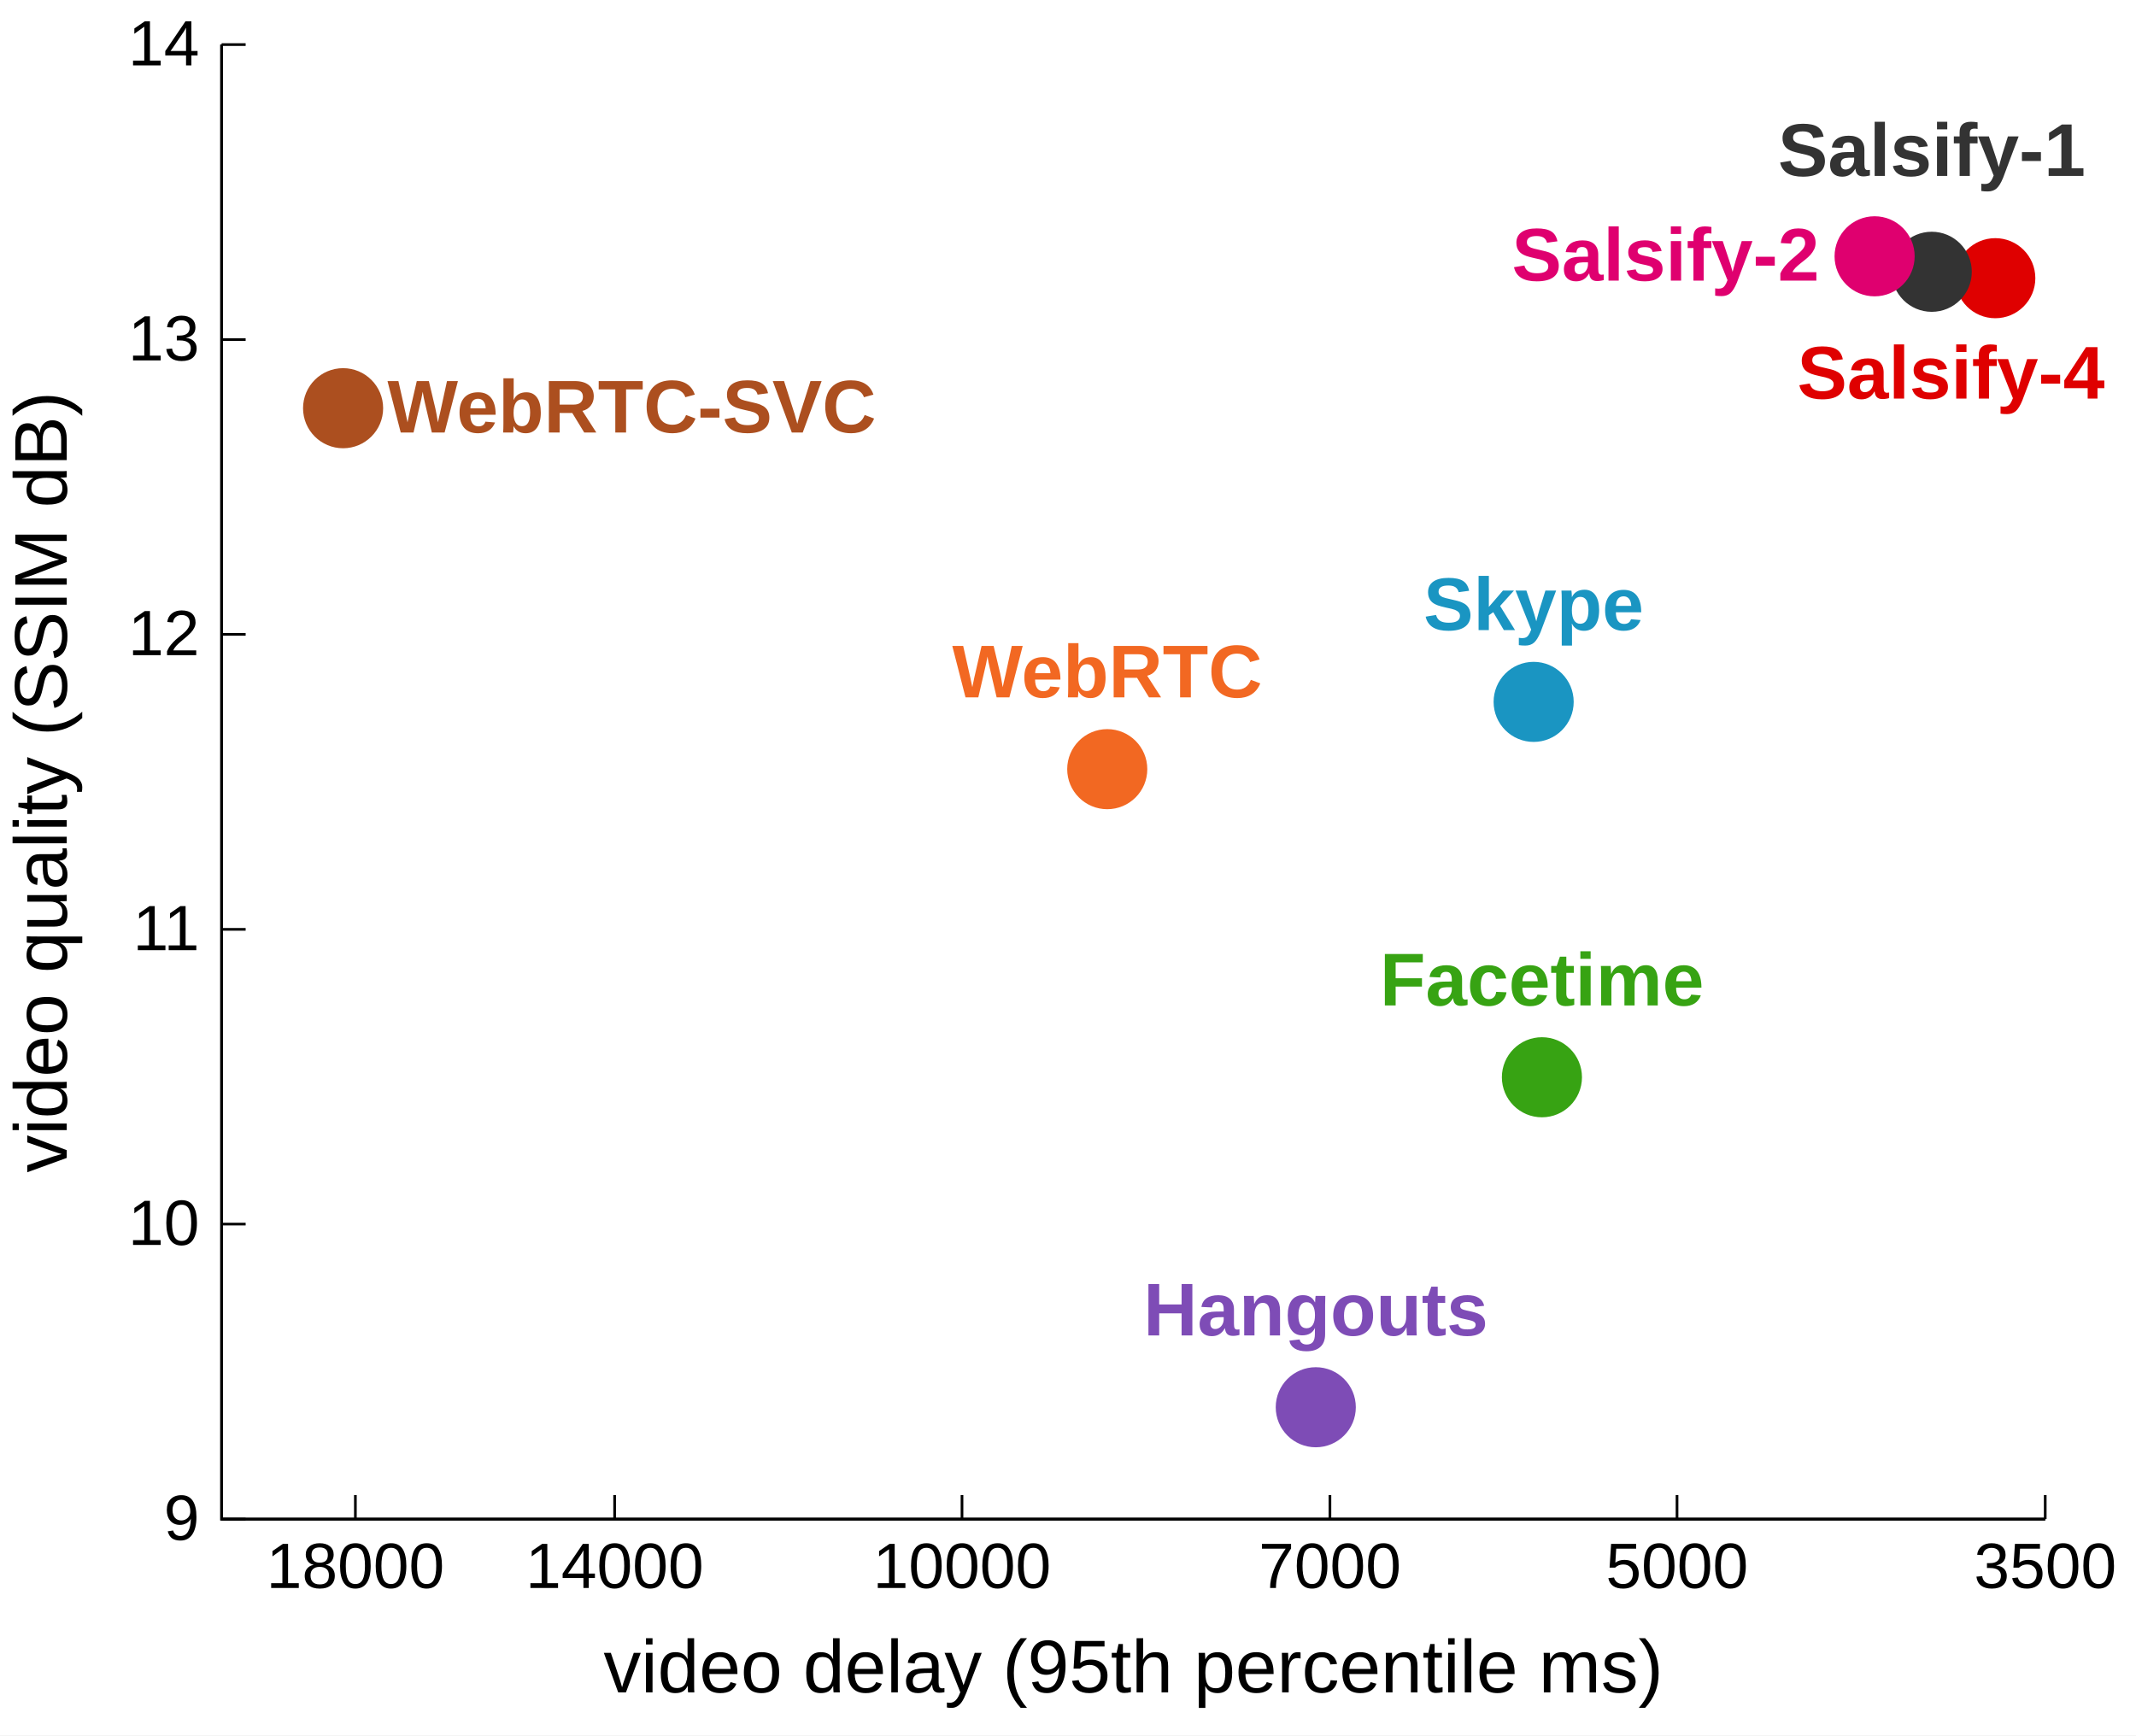
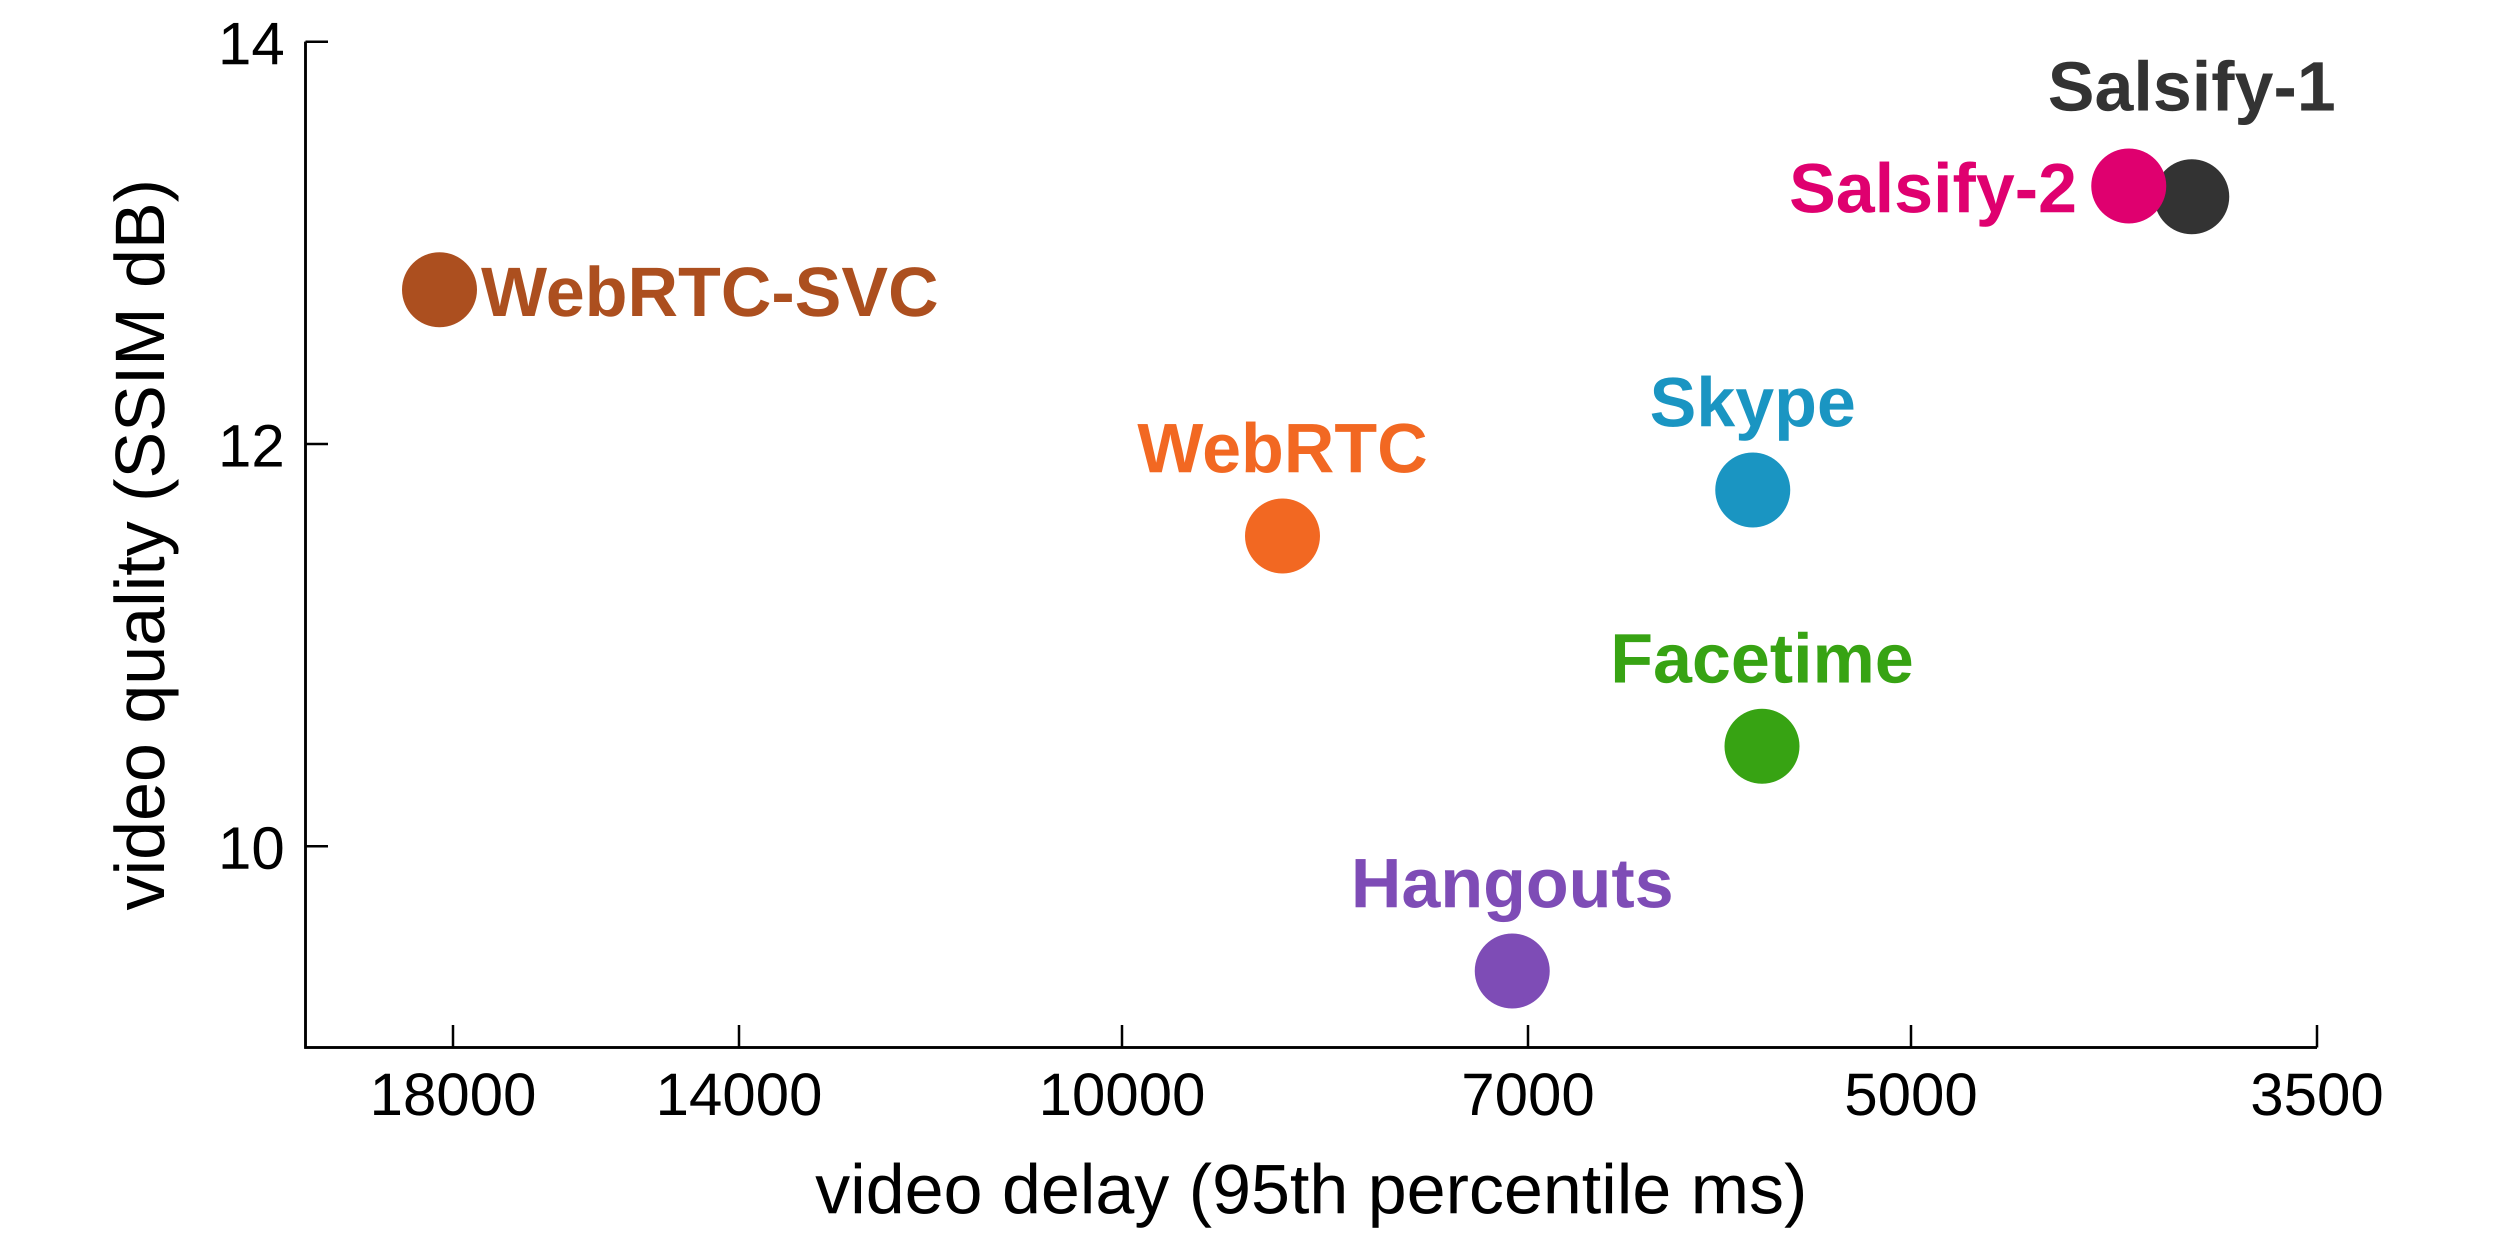
- <svg xmlns="http://www.w3.org/2000/svg" xmlns:xlink="http://www.w3.org/1999/xlink" width="800" height="650" viewBox="0 0 800 650">
+ <svg xmlns="http://www.w3.org/2000/svg" xmlns:xlink="http://www.w3.org/1999/xlink" width="1000" height="500" viewBox="0 0 1000 500">
  <g id="gnuplot_canvas">
-     <rect x="0" y="0" width="800" height="650" fill="#ffffff" />
+     <rect x="0" y="0" width="1000" height="500" fill="#ffffff" />
    <defs>
      <circle id="gpDot" r="0.5" stroke-width="0.5" />
      <path id="gpPt0" stroke-width="0.222" stroke="currentColor" d="M-1,0 h2 M0,-1 v2" />
      <path id="gpPt1" stroke-width="0.222" stroke="currentColor" d="M-1,-1 L1,1 M1,-1 L-1,1" />
      <path id="gpPt2" stroke-width="0.222" stroke="currentColor" d="M-1,0 L1,0 M0,-1 L0,1 M-1,-1 L1,1 M-1,1 L1,-1" />
      <rect id="gpPt3" stroke-width="0.222" stroke="currentColor" x="-1" y="-1" width="2" height="2" />
      <rect id="gpPt4" stroke-width="0.222" stroke="currentColor" fill="currentColor" x="-1" y="-1" width="2" height="2" />
      <circle id="gpPt5" stroke-width="0.222" stroke="currentColor" cx="0" cy="0" r="1" />
      <use xlink:href="#gpPt5" id="gpPt6" fill="currentColor" stroke="none" />
      <path id="gpPt7" stroke-width="0.222" stroke="currentColor" d="M0,-1.33 L-1.33,0.67 L1.33,0.67 z" />
      <use xlink:href="#gpPt7" id="gpPt8" fill="currentColor" stroke="none" />
      <use xlink:href="#gpPt7" id="gpPt9" stroke="currentColor" transform="rotate(180)" />
      <use xlink:href="#gpPt9" id="gpPt10" fill="currentColor" stroke="none" />
      <use xlink:href="#gpPt3" id="gpPt11" stroke="currentColor" transform="rotate(45)" />
      <use xlink:href="#gpPt11" id="gpPt12" fill="currentColor" stroke="none" />
      <path id="gpPt13" stroke-width="0.222" stroke="currentColor" d="M0,1.330 L1.265,0.411 L0.782,-1.067 L-0.782,-1.076 L-1.265,0.411 z" />
      <use xlink:href="#gpPt13" id="gpPt14" fill="currentColor" stroke="none" />
      <filter id="textbox" filterUnits="objectBoundingBox" x="0" y="0" height="1" width="1">
        <feFlood flood-color="#FFFFFF" flood-opacity="1" result="bgnd" />
        <feComposite in="SourceGraphic" in2="bgnd" operator="atop" />
      </filter>
      <filter id="greybox" filterUnits="objectBoundingBox" x="0" y="0" height="1" width="1">
        <feFlood flood-color="lightgrey" flood-opacity="1" result="grey" />
        <feComposite in="SourceGraphic" in2="grey" operator="atop" />
      </filter>
    </defs>
    <g fill="none" color="#FFFFFF" stroke="currentColor" stroke-width="1.00" stroke-linecap="butt" stroke-linejoin="miter">
</g>
    <g fill="none" color="black" stroke="currentColor" stroke-width="1.00" stroke-linecap="butt" stroke-linejoin="miter">
-       <path stroke="black" d="M83.0,569.0 L92.0,569.0  " />
-       <g transform="translate(74.7,576.8)" stroke="none" fill="black" font-family="Arial" font-size="24.00" text-anchor="end">
-         <text>
-           <tspan font-family="Arial"> 9</tspan>
-         </text>
-       </g>
-     </g>
-     <g fill="none" color="black" stroke="currentColor" stroke-width="1.00" stroke-linecap="butt" stroke-linejoin="miter">
-       <path stroke="black" d="M83.0,458.5 L92.0,458.5  " />
-       <g transform="translate(74.7,466.3)" stroke="none" fill="black" font-family="Arial" font-size="24.00" text-anchor="end">
+       <path stroke="black" d="M122.2,338.5 L131.2,338.5  " />
+       <g transform="translate(113.9,347.5)" stroke="none" fill="black" font-family="Arial" font-size="24.00" text-anchor="end">
        <text>
          <tspan font-family="Arial"> 10</tspan>
        </text>
      </g>
    </g>
    <g fill="none" color="black" stroke="currentColor" stroke-width="1.00" stroke-linecap="butt" stroke-linejoin="miter">
-       <path stroke="black" d="M83.0,348.1 L92.0,348.1  " />
-       <g transform="translate(74.7,355.9)" stroke="none" fill="black" font-family="Arial" font-size="24.00" text-anchor="end">
-         <text>
-           <tspan font-family="Arial"> 11</tspan>
-         </text>
-       </g>
-     </g>
-     <g fill="none" color="black" stroke="currentColor" stroke-width="1.00" stroke-linecap="butt" stroke-linejoin="miter">
-       <path stroke="black" d="M83.0,237.6 L92.0,237.6  " />
-       <g transform="translate(74.7,245.4)" stroke="none" fill="black" font-family="Arial" font-size="24.00" text-anchor="end">
+       <path stroke="black" d="M122.2,177.6 L131.2,177.6  " />
+       <g transform="translate(113.9,186.6)" stroke="none" fill="black" font-family="Arial" font-size="24.00" text-anchor="end">
        <text>
          <tspan font-family="Arial"> 12</tspan>
        </text>
      </g>
    </g>
    <g fill="none" color="black" stroke="currentColor" stroke-width="1.00" stroke-linecap="butt" stroke-linejoin="miter">
-       <path stroke="black" d="M83.0,127.2 L92.0,127.2  " />
-       <g transform="translate(74.7,135.0)" stroke="none" fill="black" font-family="Arial" font-size="24.00" text-anchor="end">
-         <text>
-           <tspan font-family="Arial"> 13</tspan>
-         </text>
-       </g>
-     </g>
-     <g fill="none" color="black" stroke="currentColor" stroke-width="1.00" stroke-linecap="butt" stroke-linejoin="miter">
-       <path stroke="black" d="M83.0,16.7 L92.0,16.7  " />
-       <g transform="translate(74.7,24.5)" stroke="none" fill="black" font-family="Arial" font-size="24.00" text-anchor="end">
+       <path stroke="black" d="M122.2,16.7 L131.2,16.7  " />
+       <g transform="translate(113.9,25.7)" stroke="none" fill="black" font-family="Arial" font-size="24.00" text-anchor="end">
        <text>
          <tspan font-family="Arial"> 14</tspan>
        </text>
      </g>
    </g>
    <g fill="none" color="black" stroke="currentColor" stroke-width="1.00" stroke-linecap="butt" stroke-linejoin="miter">
-       <path stroke="black" d="M766.0,569.0 L766.0,560.0  " />
-       <g transform="translate(766.0,594.8)" stroke="none" fill="black" font-family="Arial" font-size="24.00" text-anchor="middle">
+       <path stroke="black" d="M926.8,419.0 L926.8,410.0  " />
+       <g transform="translate(926.8,446.0)" stroke="none" fill="black" font-family="Arial" font-size="24.00" text-anchor="middle">
        <text>
          <tspan font-family="Arial">3500</tspan>
        </text>
      </g>
    </g>
    <g fill="none" color="black" stroke="currentColor" stroke-width="1.00" stroke-linecap="butt" stroke-linejoin="miter">
-       <path stroke="black" d="M628.1,569.0 L628.1,560.0  " />
-       <g transform="translate(628.1,594.8)" stroke="none" fill="black" font-family="Arial" font-size="24.00" text-anchor="middle">
+       <path stroke="black" d="M764.4,419.0 L764.4,410.0  " />
+       <g transform="translate(764.4,446.0)" stroke="none" fill="black" font-family="Arial" font-size="24.00" text-anchor="middle">
        <text>
          <tspan font-family="Arial">5000</tspan>
        </text>
      </g>
    </g>
    <g fill="none" color="black" stroke="currentColor" stroke-width="1.00" stroke-linecap="butt" stroke-linejoin="miter">
-       <path stroke="black" d="M498.1,569.0 L498.1,560.0  " />
-       <g transform="translate(498.1,594.8)" stroke="none" fill="black" font-family="Arial" font-size="24.00" text-anchor="middle">
+       <path stroke="black" d="M611.2,419.0 L611.2,410.0  " />
+       <g transform="translate(611.2,446.0)" stroke="none" fill="black" font-family="Arial" font-size="24.00" text-anchor="middle">
        <text>
          <tspan font-family="Arial">7000</tspan>
        </text>
      </g>
    </g>
    <g fill="none" color="black" stroke="currentColor" stroke-width="1.00" stroke-linecap="butt" stroke-linejoin="miter">
-       <path stroke="black" d="M360.3,569.0 L360.3,560.0  " />
-       <g transform="translate(360.3,594.8)" stroke="none" fill="black" font-family="Arial" font-size="24.00" text-anchor="middle">
+       <path stroke="black" d="M448.8,419.0 L448.8,410.0  " />
+       <g transform="translate(448.8,446.0)" stroke="none" fill="black" font-family="Arial" font-size="24.00" text-anchor="middle">
        <text>
          <tspan font-family="Arial">10000</tspan>
        </text>
      </g>
    </g>
    <g fill="none" color="black" stroke="currentColor" stroke-width="1.00" stroke-linecap="butt" stroke-linejoin="miter">
-       <path stroke="black" d="M230.2,569.0 L230.2,560.0  " />
-       <g transform="translate(230.2,594.8)" stroke="none" fill="black" font-family="Arial" font-size="24.00" text-anchor="middle">
+       <path stroke="black" d="M295.6,419.0 L295.6,410.0  " />
+       <g transform="translate(295.6,446.0)" stroke="none" fill="black" font-family="Arial" font-size="24.00" text-anchor="middle">
        <text>
          <tspan font-family="Arial">14000</tspan>
        </text>
      </g>
    </g>
    <g fill="none" color="black" stroke="currentColor" stroke-width="1.00" stroke-linecap="butt" stroke-linejoin="miter">
-       <path stroke="black" d="M133.1,569.0 L133.1,560.0  " />
-       <g transform="translate(133.1,594.8)" stroke="none" fill="black" font-family="Arial" font-size="24.00" text-anchor="middle">
+       <path stroke="black" d="M181.2,419.0 L181.2,410.0  " />
+       <g transform="translate(181.2,446.0)" stroke="none" fill="black" font-family="Arial" font-size="24.00" text-anchor="middle">
        <text>
          <tspan font-family="Arial">18000</tspan>
        </text>
      </g>
    </g>
    <g fill="none" color="black" stroke="currentColor" stroke-width="1.00" stroke-linecap="butt" stroke-linejoin="miter">
</g>
    <g fill="none" color="black" stroke="currentColor" stroke-width="1.00" stroke-linecap="butt" stroke-linejoin="miter">
-       <path stroke="black" d="M83.0,16.7 L83.0,569.0 L766.0,569.0 M766.0,16.7 M83.0,16.7  " />
-     </g>
-     <g fill="none" color="black" stroke="currentColor" stroke-width="1.00" stroke-linecap="butt" stroke-linejoin="miter">
-       <g transform="translate(25.0,292.9) rotate(270)" stroke="none" fill="black" font-family="Arial" font-size="28.00" text-anchor="middle">
+       <path stroke="black" d="M122.2,16.7 L122.2,419.0 L926.8,419.0 M926.8,16.7 M122.2,16.7  " />
+     </g>
+     <g fill="none" color="black" stroke="currentColor" stroke-width="1.00" stroke-linecap="butt" stroke-linejoin="miter">
+       <g transform="translate(65.6,217.9) rotate(270)" stroke="none" fill="black" font-family="Arial" font-size="28.00" text-anchor="middle">
        <text>
          <tspan font-family="Arial">video quality (SSIM dB)</tspan>
        </text>
      </g>
    </g>
    <g fill="none" color="black" stroke="currentColor" stroke-width="1.00" stroke-linecap="butt" stroke-linejoin="miter">
-       <g transform="translate(787.8,292.9) rotate(270)" stroke="none" fill="black" font-family="Arial" font-size="12.00" text-anchor="middle">
-         <text />
-       </g>
-     </g>
-     <g fill="none" color="black" stroke="currentColor" stroke-width="1.00" stroke-linecap="butt" stroke-linejoin="miter">
-       <g transform="translate(424.5,633.9)" stroke="none" fill="black" font-family="Arial" font-size="28.00" text-anchor="middle">
+       <g transform="translate(949.2,217.9) rotate(270)" stroke="none" fill="black" font-family="Arial" font-size="12.00" text-anchor="middle">
+         <text />
+       </g>
+     </g>
+     <g fill="none" color="black" stroke="currentColor" stroke-width="1.00" stroke-linecap="butt" stroke-linejoin="miter">
+       <g transform="translate(524.5,485.3)" stroke="none" fill="black" font-family="Arial" font-size="28.00" text-anchor="middle">
        <text>
          <tspan font-family="Arial">video delay (95th percentile ms)</tspan>
        </text>
      </g>
    </g>
    <g fill="none" color="black" stroke="currentColor" stroke-width="1.00" stroke-linecap="butt" stroke-linejoin="miter">
-       <g transform="translate(424.5,29.6)" stroke="none" fill="black" font-family="Arial" font-size="12.00" text-anchor="middle">
-         <text />
-       </g>
-       <g transform="translate(424.5,29.7)" stroke="none" fill="black" font-family="Arial" font-size="12.00" text-anchor="middle">
-         <text />
-       </g>
-     </g>
-     <g fill="none" color="black" stroke="currentColor" stroke-width="1.00" stroke-linecap="butt" stroke-linejoin="miter">
-       <g transform="translate(41.5,632.3)" stroke="none" fill="black" font-family="Arial" font-size="12.00" text-anchor="start">
+       <g transform="translate(524.5,30.2)" stroke="none" fill="black" font-family="Arial" font-size="12.00" text-anchor="middle">
+         <text />
+       </g>
+       <g transform="translate(524.5,30.3)" stroke="none" fill="black" font-family="Arial" font-size="12.00" text-anchor="middle">
+         <text />
+       </g>
+     </g>
+     <g fill="none" color="black" stroke="currentColor" stroke-width="1.00" stroke-linecap="butt" stroke-linejoin="miter">
+       <g transform="translate(80.7,482.9)" stroke="none" fill="black" font-family="Arial" font-size="12.00" text-anchor="start">
        <text />
      </g>
    </g>
    <g id="gnuplot_plot_1">
      <g fill="none" color="black" stroke="currentColor" stroke-width="1.00" stroke-linecap="butt" stroke-linejoin="miter">
-         <path stroke="rgb(172,  79,  31)" d="M128.5,152.9  " />
-         <use xlink:href="#gpPt6" transform="translate(128.5,152.9) scale(13.50)" color="rgb(172,  79,  31)" />
+         <path stroke="rgb(172,  79,  31)" d="M175.8,115.9  " />
+         <use xlink:href="#gpPt6" transform="translate(175.8,115.9) scale(13.50)" color="rgb(172,  79,  31)" />
      </g>
    </g>
    <g id="gnuplot_plot_2">
      <g fill="none" color="black" stroke="currentColor" stroke-width="1.00" stroke-linecap="butt" stroke-linejoin="miter">
-         <g transform="translate(145.1,162.0)" stroke="none" fill="rgb(172,79,31)" font-family="Arial:Bold" font-size="28.00" text-anchor="start">
+         <g transform="translate(192.4,126.4)" stroke="none" fill="rgb(172,79,31)" font-family="Arial:Bold" font-size="28.00" text-anchor="start">
          <text>
            <tspan font-family="Arial" font-weight="bold">WebRTC-SVC</tspan>
          </text>
        </g>
      </g>
    </g>
    <g id="gnuplot_plot_3">
      <g fill="none" color="black" stroke="currentColor" stroke-width="1.00" stroke-linecap="butt" stroke-linejoin="miter">
-         <path stroke="rgb( 26, 149, 194)" d="M574.4,262.9  " />
-         <use xlink:href="#gpPt6" transform="translate(574.4,262.9) scale(13.50)" color="rgb( 26, 149, 194)" />
+         <path stroke="rgb( 26, 149, 194)" d="M701.1,196.0  " />
+         <use xlink:href="#gpPt6" transform="translate(701.1,196.0) scale(13.50)" color="rgb( 26, 149, 194)" />
      </g>
    </g>
    <g id="gnuplot_plot_4">
      <g fill="none" color="black" stroke="currentColor" stroke-width="1.00" stroke-linecap="butt" stroke-linejoin="miter">
-         <g transform="translate(574.4,236.0)" stroke="none" fill="rgb(26,149,194)" font-family="Arial:Bold" font-size="28.00" text-anchor="middle">
+         <g transform="translate(701.1,170.5)" stroke="none" fill="rgb(26,149,194)" font-family="Arial:Bold" font-size="28.00" text-anchor="middle">
          <text>
            <tspan font-family="Arial" font-weight="bold">Skype</tspan>
          </text>
        </g>
      </g>
    </g>
    <g id="gnuplot_plot_5">
      <g fill="none" color="black" stroke="currentColor" stroke-width="1.00" stroke-linecap="butt" stroke-linejoin="miter">
-         <path stroke="rgb(223,   0,   0)" d="M747.3,104.2  " />
-         <use xlink:href="#gpPt6" transform="translate(747.3,104.2) scale(13.50)" color="rgb(223,   0,   0)" />
+         <path stroke="rgb( 55, 163,  19)" d="M704.8,298.5  " />
+         <use xlink:href="#gpPt6" transform="translate(704.8,298.5) scale(13.50)" color="rgb( 55, 163,  19)" />
      </g>
    </g>
    <g id="gnuplot_plot_6">
      <g fill="none" color="black" stroke="currentColor" stroke-width="1.00" stroke-linecap="butt" stroke-linejoin="miter">
-         <g transform="translate(730.7,149.3)" stroke="none" fill="rgb(223,0,0)" font-family="Arial:Bold" font-size="28.00" text-anchor="middle">
-           <text>
-             <tspan font-family="Arial" font-weight="bold">Salsify-4</tspan>
+         <g transform="translate(704.8,273.0)" stroke="none" fill="rgb(55,163,19)" font-family="Arial:Bold" font-size="28.00" text-anchor="middle">
+           <text>
+             <tspan font-family="Arial" font-weight="bold">Facetime</tspan>
          </text>
        </g>
      </g>
    </g>
    <g id="gnuplot_plot_7">
      <g fill="none" color="black" stroke="currentColor" stroke-width="1.00" stroke-linecap="butt" stroke-linejoin="miter">
-         <path stroke="rgb( 55, 163,  19)" d="M577.5,403.5  " />
-         <use xlink:href="#gpPt6" transform="translate(577.5,403.5) scale(13.50)" color="rgb( 55, 163,  19)" />
+         <path stroke="rgb(126,  76, 182)" d="M604.9,388.4  " />
+         <use xlink:href="#gpPt6" transform="translate(604.9,388.4) scale(13.50)" color="rgb(126,  76, 182)" />
      </g>
    </g>
    <g id="gnuplot_plot_8">
      <g fill="none" color="black" stroke="currentColor" stroke-width="1.00" stroke-linecap="butt" stroke-linejoin="miter">
-         <g transform="translate(577.5,376.6)" stroke="none" fill="rgb(55,163,19)" font-family="Arial:Bold" font-size="28.00" text-anchor="middle">
-           <text>
-             <tspan font-family="Arial" font-weight="bold">Facetime</tspan>
+         <g transform="translate(604.9,362.9)" stroke="none" fill="rgb(126,76,182)" font-family="Arial:Bold" font-size="28.00" text-anchor="middle">
+           <text>
+             <tspan font-family="Arial" font-weight="bold">Hangouts</tspan>
          </text>
        </g>
      </g>
    </g>
    <g id="gnuplot_plot_9">
      <g fill="none" color="black" stroke="currentColor" stroke-width="1.00" stroke-linecap="butt" stroke-linejoin="miter">
-         <path stroke="rgb(126,  76, 182)" d="M492.8,527.1  " />
-         <use xlink:href="#gpPt6" transform="translate(492.8,527.1) scale(13.50)" color="rgb(126,  76, 182)" />
+         <path stroke="rgb( 51,  51,  51)" d="M876.7,78.7  " />
+         <use xlink:href="#gpPt6" transform="translate(876.7,78.7) scale(13.50)" color="rgb( 51,  51,  51)" />
      </g>
    </g>
    <g id="gnuplot_plot_10">
      <g fill="none" color="black" stroke="currentColor" stroke-width="1.00" stroke-linecap="butt" stroke-linejoin="miter">
-         <g transform="translate(492.8,500.2)" stroke="none" fill="rgb(126,76,182)" font-family="Arial:Bold" font-size="28.00" text-anchor="middle">
-           <text>
-             <tspan font-family="Arial" font-weight="bold">Hangouts</tspan>
+         <g transform="translate(876.7,44.2)" stroke="none" fill="rgb(51,51,51)" font-family="Arial:Bold" font-size="28.00" text-anchor="middle">
+           <text>
+             <tspan font-family="Arial" font-weight="bold">Salsify-1</tspan>
          </text>
        </g>
      </g>
    </g>
    <g id="gnuplot_plot_11">
      <g fill="none" color="black" stroke="currentColor" stroke-width="1.00" stroke-linecap="butt" stroke-linejoin="miter">
-         <path stroke="rgb( 51,  51,  51)" d="M723.5,101.8  " />
-         <use xlink:href="#gpPt6" transform="translate(723.5,101.8) scale(13.50)" color="rgb( 51,  51,  51)" />
+         <path stroke="rgb(223,   0, 111)" d="M851.5,74.4  " />
+         <use xlink:href="#gpPt6" transform="translate(851.5,74.4) scale(13.50)" color="rgb(223,   0, 111)" />
      </g>
    </g>
    <g id="gnuplot_plot_12">
      <g fill="none" color="black" stroke="currentColor" stroke-width="1.00" stroke-linecap="butt" stroke-linejoin="miter">
-         <g transform="translate(723.5,65.9)" stroke="none" fill="rgb(51,51,51)" font-family="Arial:Bold" font-size="28.00" text-anchor="middle">
-           <text>
-             <tspan font-family="Arial" font-weight="bold">Salsify-1</tspan>
+         <g transform="translate(830.8,84.9)" stroke="none" fill="rgb(223,0,111)" font-family="Arial:Bold" font-size="28.00" text-anchor="end">
+           <text>
+             <tspan font-family="Arial" font-weight="bold">Salsify-2</tspan>
          </text>
        </g>
      </g>
    </g>
    <g id="gnuplot_plot_13">
      <g fill="none" color="black" stroke="currentColor" stroke-width="1.00" stroke-linecap="butt" stroke-linejoin="miter">
-         <path stroke="rgb(223,   0, 111)" d="M702.1,96.0  " />
-         <use xlink:href="#gpPt6" transform="translate(702.1,96.0) scale(13.50)" color="rgb(223,   0, 111)" />
+         <path stroke="rgb(242, 104,  34)" d="M513.0,214.4  " />
+         <use xlink:href="#gpPt6" transform="translate(513.0,214.4) scale(13.50)" color="rgb(242, 104,  34)" />
      </g>
    </g>
    <g id="gnuplot_plot_14">
      <g fill="none" color="black" stroke="currentColor" stroke-width="1.00" stroke-linecap="butt" stroke-linejoin="miter">
-         <g transform="translate(681.4,105.1)" stroke="none" fill="rgb(223,0,111)" font-family="Arial:Bold" font-size="28.00" text-anchor="end">
-           <text>
-             <tspan font-family="Arial" font-weight="bold">Salsify-2</tspan>
-           </text>
-         </g>
-       </g>
-     </g>
-     <g id="gnuplot_plot_15">
-       <g fill="none" color="black" stroke="currentColor" stroke-width="1.00" stroke-linecap="butt" stroke-linejoin="miter">
-         <path stroke="rgb(242, 104,  34)" d="M414.7,288.1  " />
-         <use xlink:href="#gpPt6" transform="translate(414.7,288.1) scale(13.50)" color="rgb(242, 104,  34)" />
-       </g>
-     </g>
-     <g id="gnuplot_plot_16">
-       <g fill="none" color="black" stroke="currentColor" stroke-width="1.00" stroke-linecap="butt" stroke-linejoin="miter">
-         <g transform="translate(414.7,261.2)" stroke="none" fill="rgb(242,104,34)" font-family="Arial:Bold" font-size="28.00" text-anchor="middle">
+         <g transform="translate(513.0,188.9)" stroke="none" fill="rgb(242,104,34)" font-family="Arial:Bold" font-size="28.00" text-anchor="middle">
          <text>
            <tspan font-family="Arial" font-weight="bold">WebRTC</tspan>
          </text>
        </g>
      </g>
    </g>
    <g fill="none" color="#FFFFFF" stroke="rgb(242, 104,  34)" stroke-width="2.00" stroke-linecap="butt" stroke-linejoin="miter">
</g>
    <g fill="none" color="black" stroke="currentColor" stroke-width="2.00" stroke-linecap="butt" stroke-linejoin="miter">
</g>
    <g fill="none" color="black" stroke="black" stroke-width="1.00" stroke-linecap="butt" stroke-linejoin="miter">
</g>
    <g fill="none" color="black" stroke="currentColor" stroke-width="1.00" stroke-linecap="butt" stroke-linejoin="miter">
-       <path stroke="black" d="M83.0,16.7 L83.0,569.0 L766.0,569.0 M766.0,16.7 M83.0,16.7  " />
+       <path stroke="black" d="M122.2,16.7 L122.2,419.0 L926.8,419.0 M926.8,16.7 M122.2,16.7  " />
    </g>
    <g fill="none" color="black" stroke="currentColor" stroke-width="1.00" stroke-linecap="butt" stroke-linejoin="miter">
</g>
  </g>
</svg>
